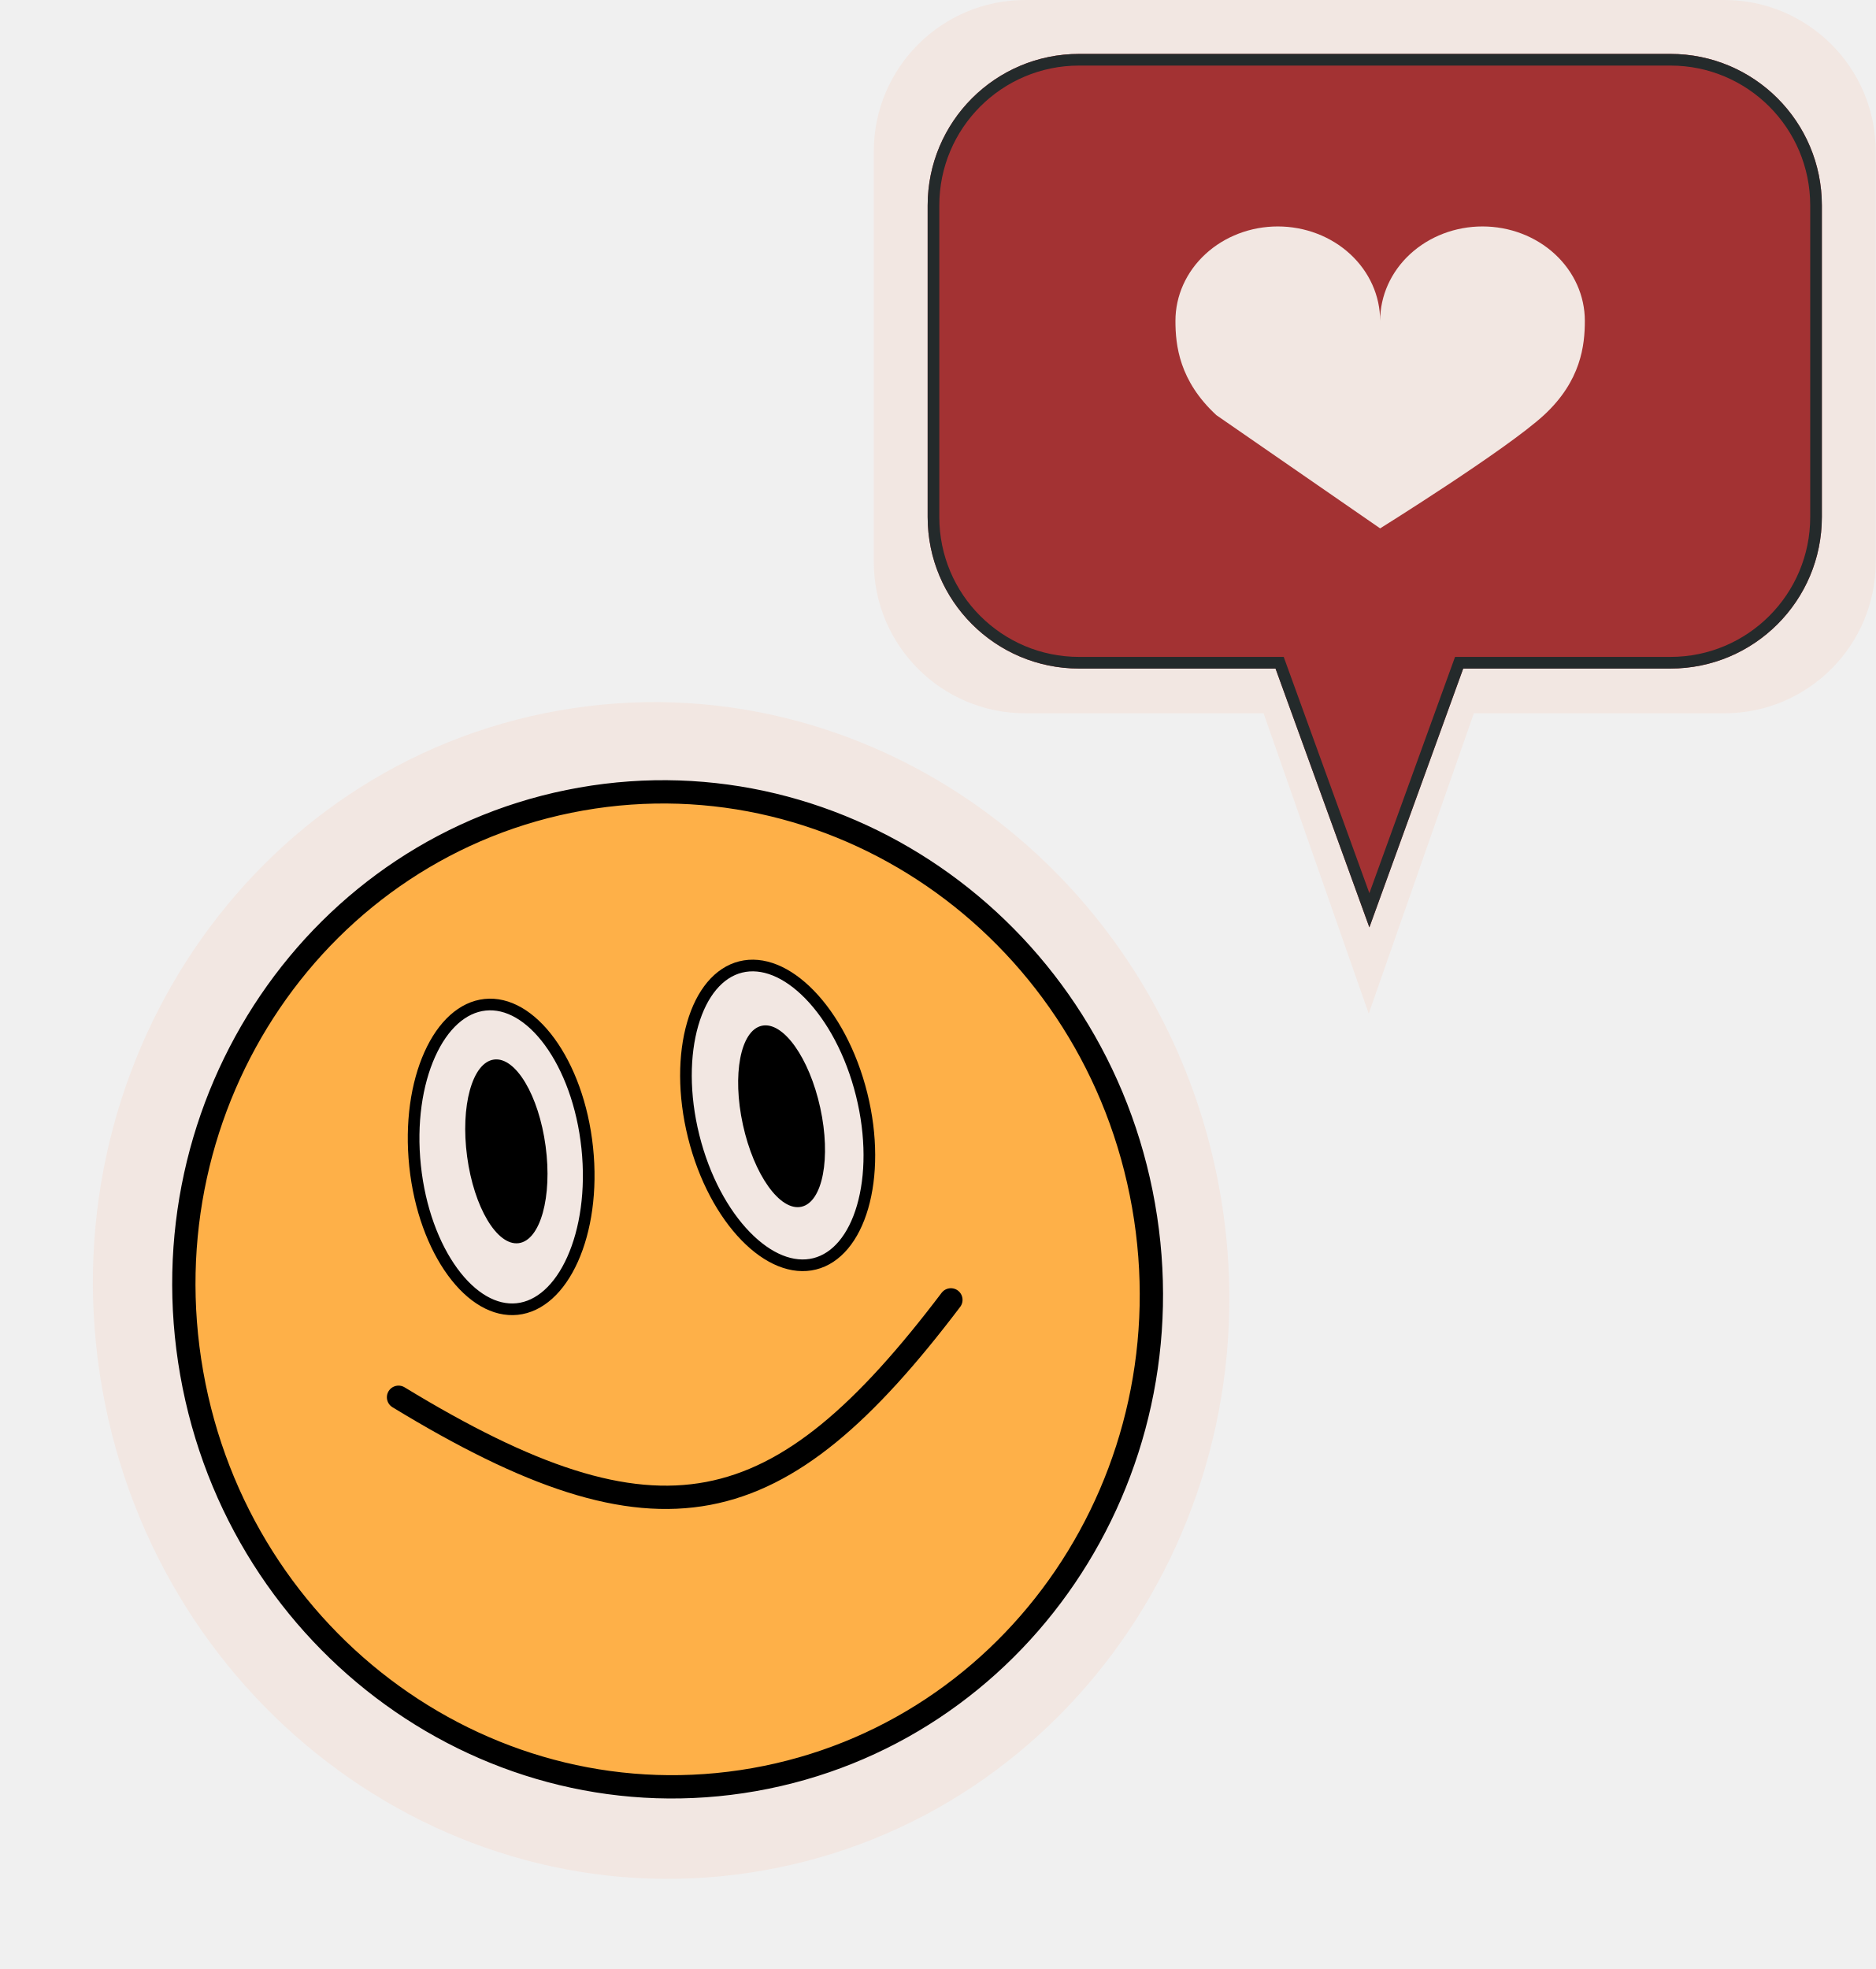
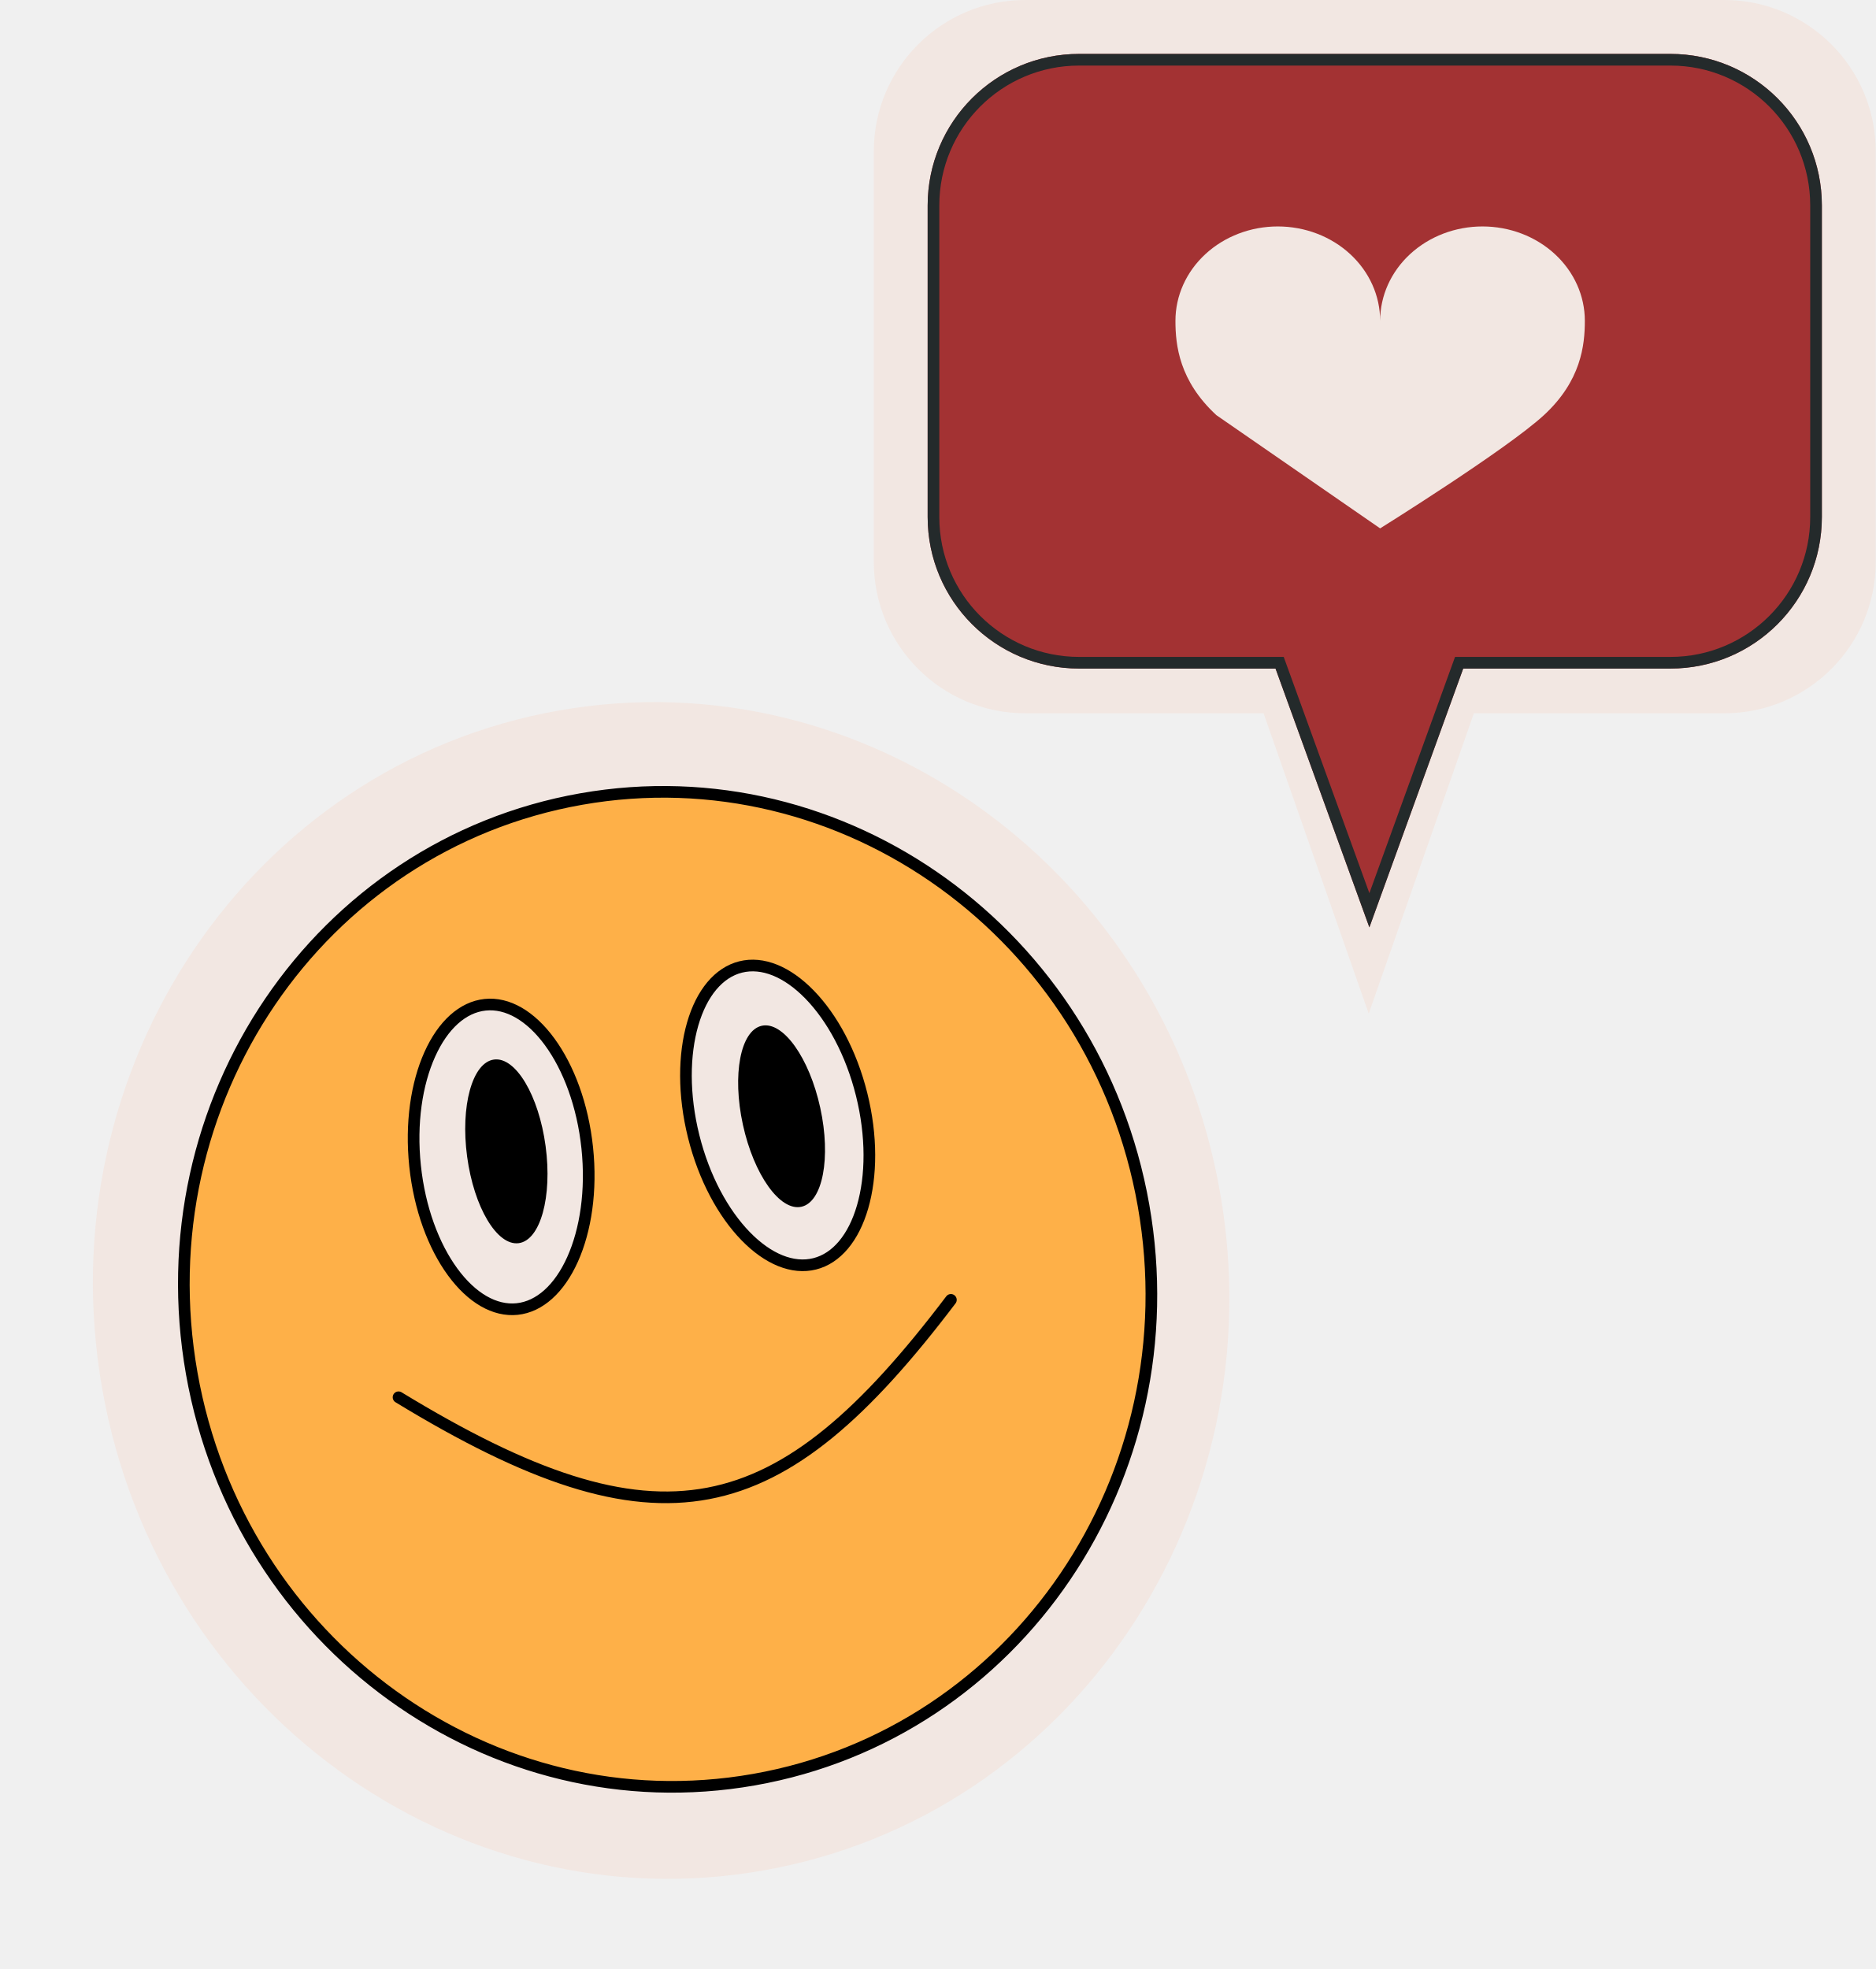
<svg xmlns="http://www.w3.org/2000/svg" width="161" height="169" viewBox="0 0 161 169" fill="none">
  <mask id="path-1-inside-1_313_73700" fill="white">
-     <path fill-rule="evenodd" clip-rule="evenodd" d="M88 0C80.82 0 75 5.82 75 13V48.222C75 55.402 80.82 61.222 88 61.222H108.457L117.482 87L126.507 61.222H148C155.18 61.222 161 55.402 161 48.222V13C161 5.82 155.18 0 148 0H88Z" />
+     <path fillRule="evenodd" clipRule="evenodd" d="M88 0C80.82 0 75 5.82 75 13V48.222C75 55.402 80.82 61.222 88 61.222H108.457L117.482 87L126.507 61.222H148C155.18 61.222 161 55.402 161 48.222V13C161 5.82 155.18 0 148 0H88Z" />
  </mask>
  <path d="M108.457 61.222L117.896 57.918C116.492 53.907 112.707 51.222 108.457 51.222V61.222ZM117.482 87L108.044 90.304C109.448 94.315 113.233 97 117.482 97C121.731 97 125.516 94.315 126.92 90.304L117.482 87ZM126.507 61.222V51.222C122.257 51.222 118.472 53.907 117.068 57.918L126.507 61.222ZM85 13C85 11.343 86.343 10 88 10V-10C75.297 -10 65 0.297 65 13H85ZM85 48.222V13H65V48.222H85ZM88 51.222C86.343 51.222 85 49.879 85 48.222H65C65 60.925 75.297 71.222 88 71.222V51.222ZM108.457 51.222H88V71.222H108.457V51.222ZM126.92 83.696L117.896 57.918L99.019 64.526L108.044 90.304L126.92 83.696ZM117.068 57.918L108.044 83.696L126.92 90.304L135.945 64.526L117.068 57.918ZM148 51.222H126.507V71.222H148V51.222ZM151 48.222C151 49.879 149.657 51.222 148 51.222V71.222C160.703 71.222 171 60.925 171 48.222H151ZM151 13V48.222H171V13H151ZM148 10C149.657 10 151 11.343 151 13H171C171 0.297 160.703 -10 148 -10V10ZM88 10H148V-10H88V10Z" fill="#F2E7E2" mask="url(#path-1-inside-1_313_73700)" />
  <mask id="path-3-inside-2_313_73700" fill="white">
-     <path fill-rule="evenodd" clip-rule="evenodd" d="M92.624 4.628C85.444 4.628 79.624 10.448 79.624 17.628V44.383C79.624 51.563 85.444 57.383 92.624 57.383H109.483L117.538 79.596L125.592 57.383H143.376C150.556 57.383 156.376 51.563 156.376 44.383V17.628C156.376 10.448 150.556 4.628 143.376 4.628H92.624Z" />
+     <path fillRule="evenodd" clipRule="evenodd" d="M92.624 4.628C85.444 4.628 79.624 10.448 79.624 17.628V44.383C79.624 51.563 85.444 57.383 92.624 57.383H109.483L117.538 79.596L125.592 57.383H143.376C150.556 57.383 156.376 51.563 156.376 44.383V17.628C156.376 10.448 150.556 4.628 143.376 4.628H92.624Z" />
  </mask>
-   <path fill-rule="evenodd" clip-rule="evenodd" d="M92.624 4.628C85.444 4.628 79.624 10.448 79.624 17.628V44.383C79.624 51.563 85.444 57.383 92.624 57.383H109.483L117.538 79.596L125.592 57.383H143.376C150.556 57.383 156.376 51.563 156.376 44.383V17.628C156.376 10.448 150.556 4.628 143.376 4.628H92.624Z" fill="#A33233" />
+   <path fillRule="evenodd" clipRule="evenodd" d="M92.624 4.628C85.444 4.628 79.624 10.448 79.624 17.628V44.383C79.624 51.563 85.444 57.383 92.624 57.383H109.483L117.538 79.596L125.592 57.383H143.376C150.556 57.383 156.376 51.563 156.376 44.383V17.628C156.376 10.448 150.556 4.628 143.376 4.628H92.624Z" fill="#A33233" />
  <path d="M109.483 57.383L110.424 57.042L110.185 56.383H109.483V57.383ZM117.538 79.596L116.598 79.937L117.538 82.529L118.478 79.937L117.538 79.596ZM125.592 57.383V56.383H124.891L124.652 57.042L125.592 57.383ZM80.624 17.628C80.624 11 85.996 5.628 92.624 5.628V3.628C84.892 3.628 78.624 9.896 78.624 17.628H80.624ZM80.624 44.383V17.628H78.624V44.383H80.624ZM92.624 56.383C85.996 56.383 80.624 51.01 80.624 44.383H78.624C78.624 52.115 84.892 58.383 92.624 58.383V56.383ZM109.483 56.383H92.624V58.383H109.483V56.383ZM118.478 79.255L110.424 57.042L108.543 57.724L116.598 79.937L118.478 79.255ZM124.652 57.042L116.598 79.255L118.478 79.937L126.532 57.724L124.652 57.042ZM143.376 56.383H125.592V58.383H143.376V56.383ZM155.376 44.383C155.376 51.01 150.004 56.383 143.376 56.383V58.383C151.108 58.383 157.376 52.115 157.376 44.383H155.376ZM155.376 17.628V44.383H157.376V17.628H155.376ZM143.376 5.628C150.004 5.628 155.376 11 155.376 17.628H157.376C157.376 9.896 151.108 3.628 143.376 3.628V5.628ZM92.624 5.628H143.376V3.628H92.624V5.628Z" fill="#242A2B" mask="url(#path-3-inside-2_313_73700)" />
  <path d="M118.462 27.535C118.462 25.387 117.537 23.327 115.889 21.808C114.242 20.289 112.007 19.436 109.677 19.436C107.348 19.436 105.113 20.289 103.466 21.808C101.818 23.327 100.892 25.387 100.892 27.535C100.892 29.621 101.212 32.688 104.406 35.633L118.462 45.351C118.462 45.351 129.324 38.578 132.518 35.633C135.713 32.688 136.032 29.621 136.032 27.535C136.032 25.387 135.107 23.327 133.459 21.808C131.812 20.289 129.577 19.436 127.247 19.436C124.917 19.436 122.683 20.289 121.035 21.808C119.388 23.327 118.462 25.387 118.462 27.535Z" fill="#F2E7E2" />
  <ellipse cx="56.746" cy="110.763" rx="48.709" ry="50.547" transform="rotate(-10 56.7459 110.763)" fill="#F2E7E2" />
-   <path d="M98.152 103.462C102.255 126.731 87.257 148.774 64.724 152.747C42.191 156.72 20.558 141.136 16.455 117.867C12.353 94.599 27.35 72.556 49.883 68.583C72.416 64.609 94.049 80.194 98.152 103.462Z" fill="#FEB048" stroke="black" stroke-width="2" />
+   <path d="M98.152 103.462C102.255 126.731 87.257 148.774 64.724 152.747C42.191 156.72 20.558 141.136 16.455 117.867C12.353 94.599 27.35 72.556 49.883 68.583C72.416 64.609 94.049 80.194 98.152 103.462Z" fill="#FEB048" stroke="black" strokeWidth="2" />
  <path d="M73.957 93.936C74.85 97.518 74.806 100.948 74.039 103.59C73.268 106.246 71.804 108.007 69.924 108.476C68.044 108.945 65.925 108.079 63.998 106.097C62.081 104.125 60.433 101.117 59.54 97.535C58.648 93.953 58.691 90.523 59.458 87.881C60.229 85.225 61.694 83.464 63.573 82.995C65.453 82.525 67.572 83.391 69.499 85.374C71.416 87.346 73.064 90.354 73.957 93.936Z" fill="#F2E7E2" stroke="black" />
  <path d="M35.627 100.071C36.013 103.742 37.227 106.951 38.852 109.171C40.484 111.403 42.463 112.557 44.39 112.355C46.316 112.153 48.012 110.614 49.145 108.093C50.272 105.584 50.791 102.194 50.405 98.522C50.019 94.851 48.805 91.642 47.181 89.422C45.548 87.19 43.569 86.037 41.642 86.239C39.716 86.44 38.02 87.979 36.888 90.501C35.761 93.01 35.241 96.4 35.627 100.071Z" fill="#F2E7E2" stroke="black" />
  <ellipse cx="3.398" cy="7.951" rx="3.398" ry="7.951" transform="matrix(0.976916 -0.213622 0.213404 0.976964 62.0693 88.7676)" fill="black" />
  <ellipse cx="3.398" cy="7.951" rx="3.398" ry="7.951" transform="matrix(-0.991064 0.133386 0.133608 0.991034 45.7678 90.4885)" fill="black" />
-   <path d="M34.207 119.928C56.641 133.596 66.854 131.052 81.618 111.568" stroke="black" stroke-width="2" stroke-linecap="round" />
+   <path d="M34.207 119.928C56.641 133.596 66.854 131.052 81.618 111.568" stroke="black" strokeWidth="2" stroke-linecap="round" />
</svg>
